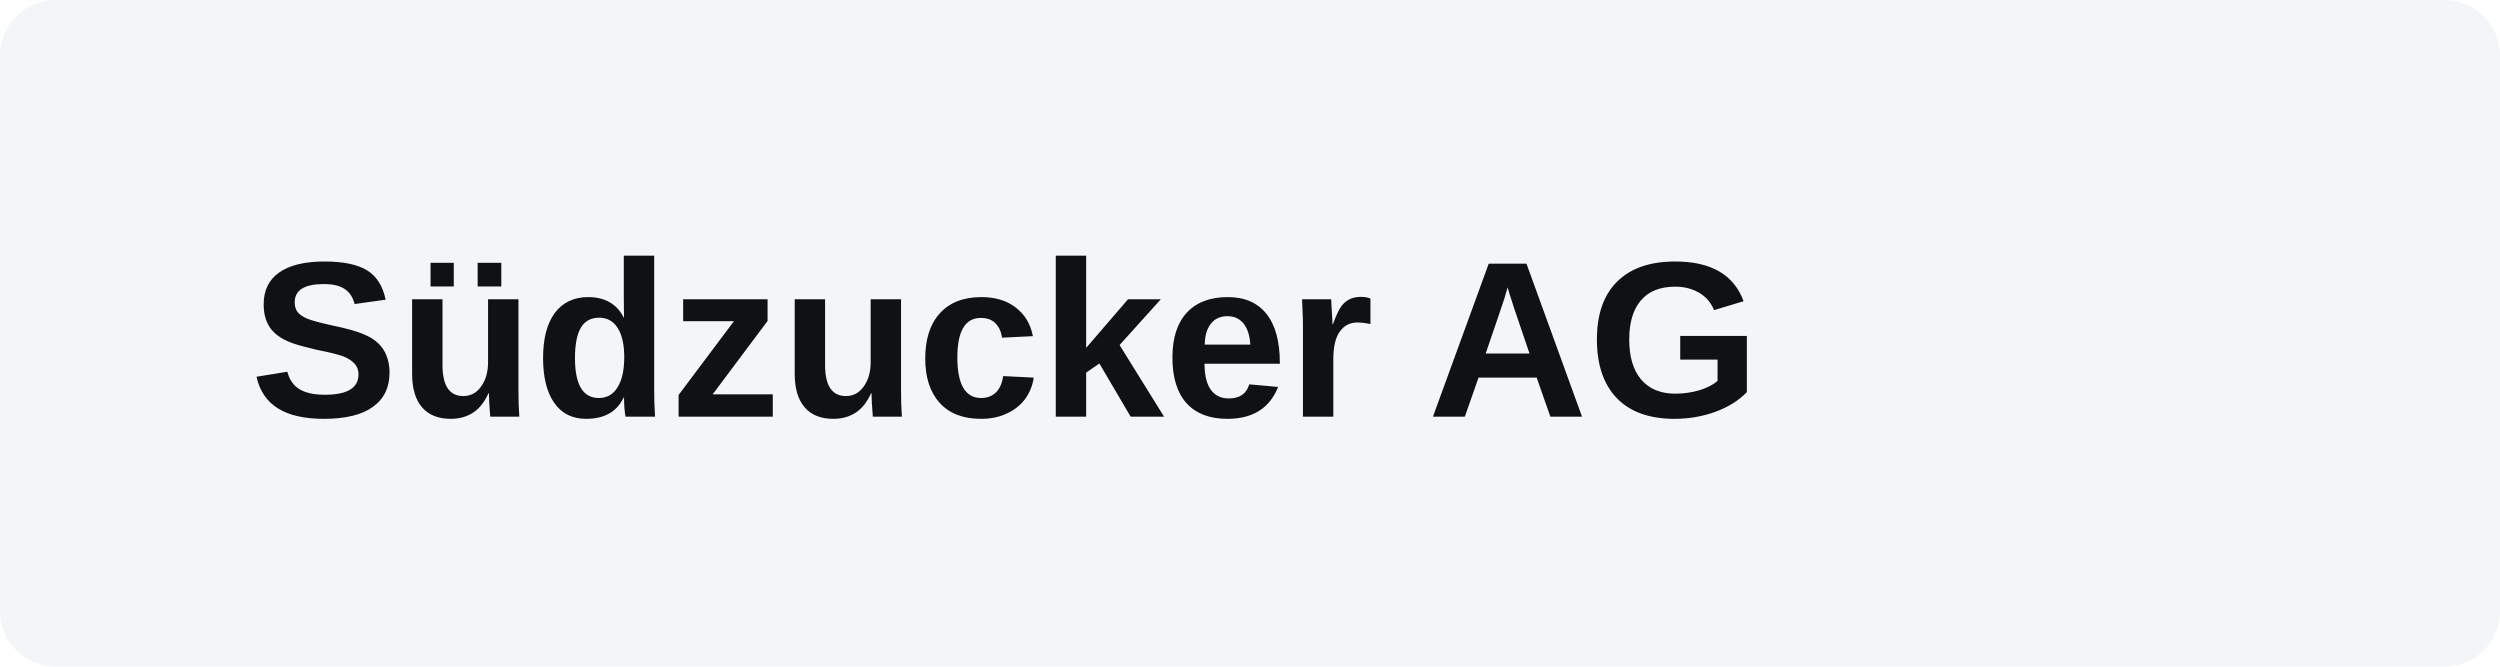
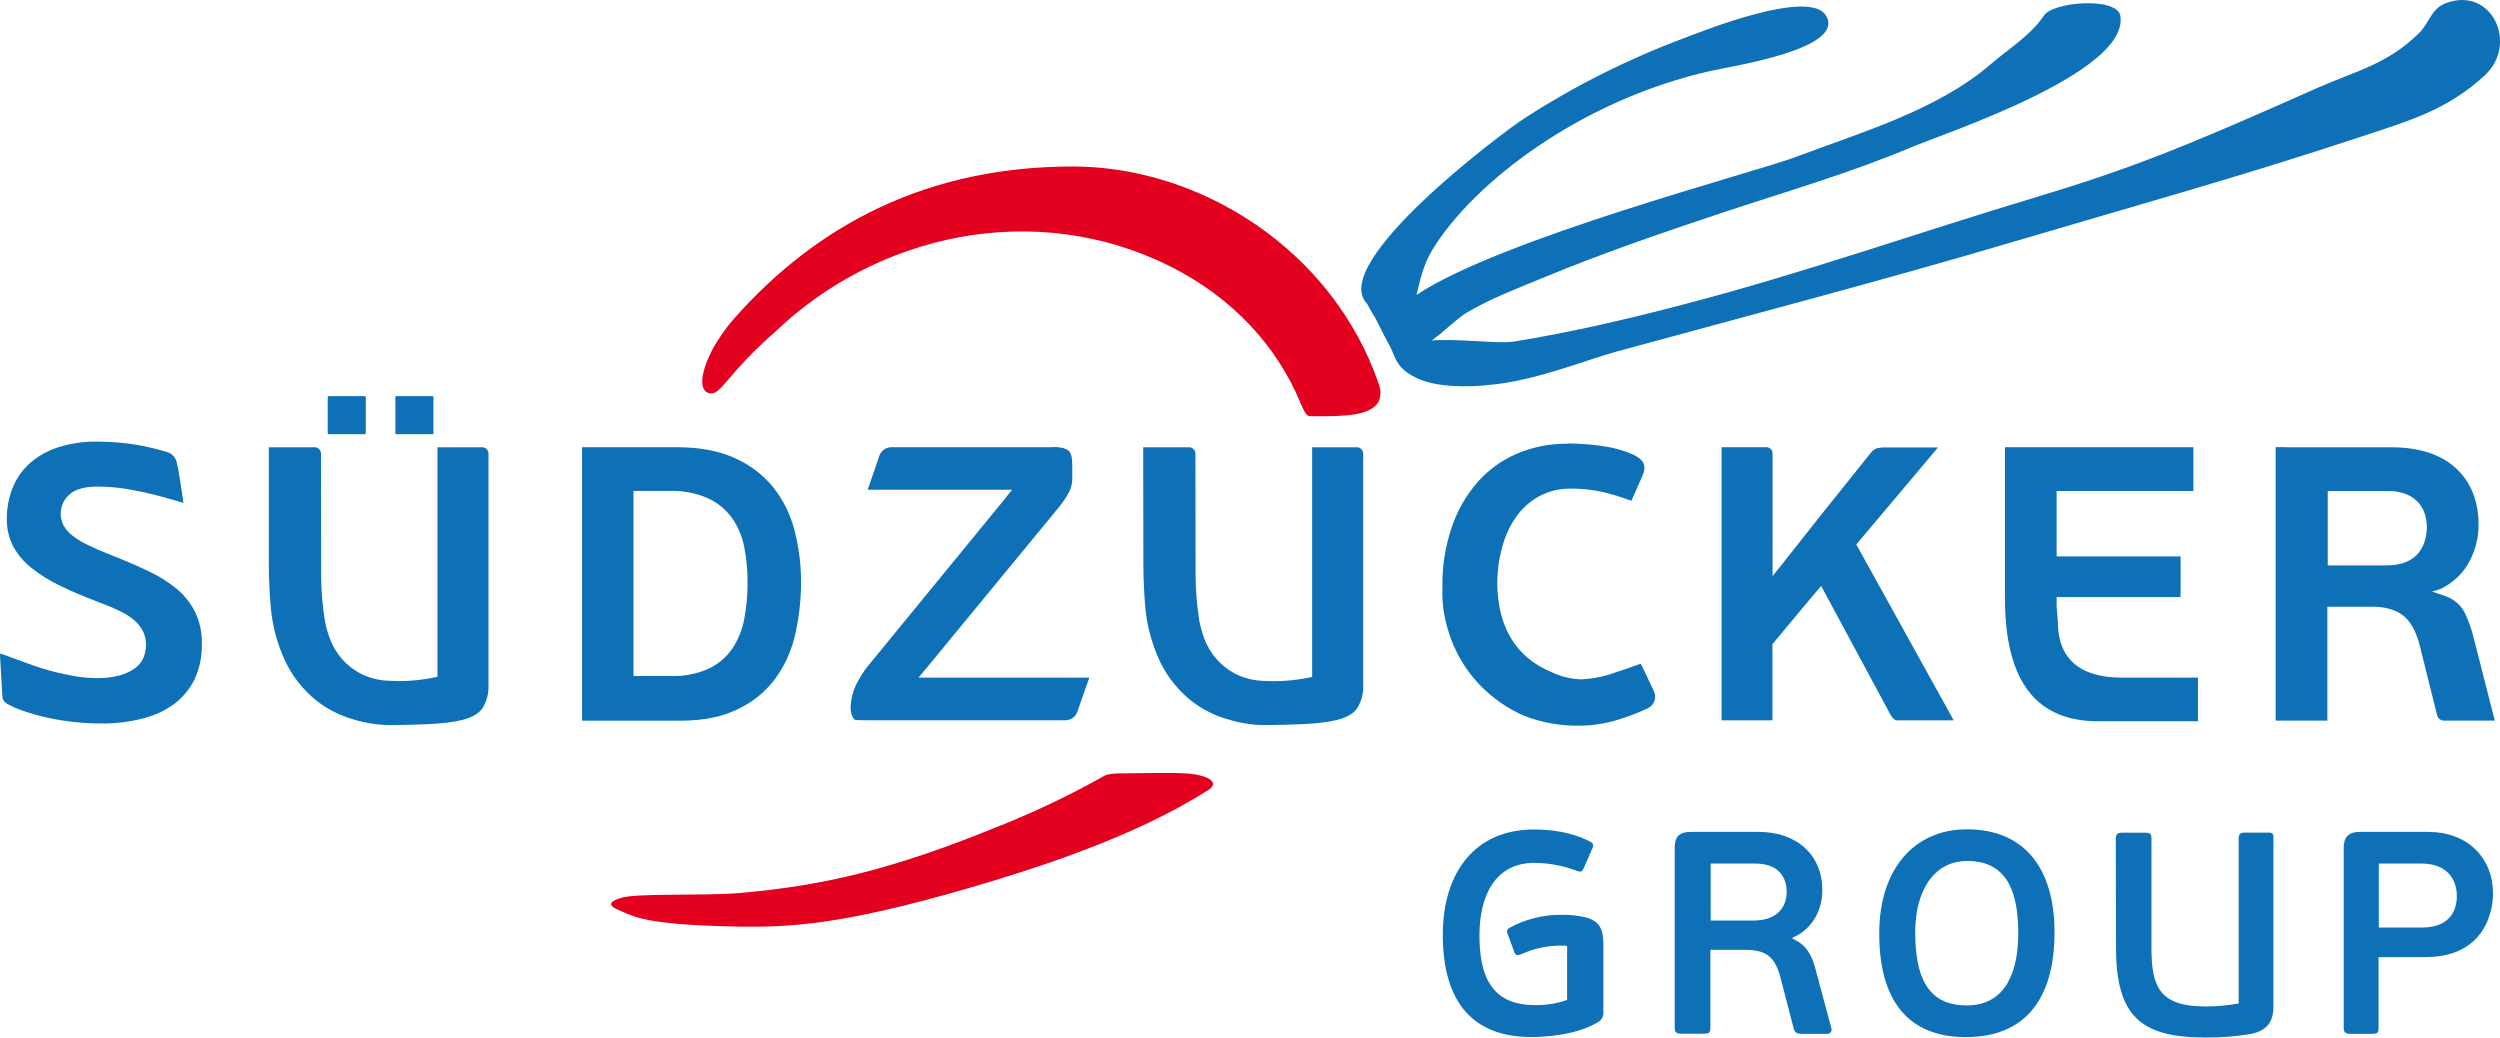
- <svg xmlns="http://www.w3.org/2000/svg" width="180" height="48" viewBox="0 0 180 48" role="img" aria-label="Freigegebenes Referenzlogo Platzhalter">
-   <rect width="180" height="48" rx="4" fill="#f3f5f7" />
-   <text x="18" y="30" font-family="Arial, sans-serif" font-size="16" font-weight="700" fill="#0f1114">Südzucker AG</text>
+ <svg xmlns="http://www.w3.org/2000/svg" viewBox="0 0 840.94 348.96">
+   <defs>
+     <style>.cls-1,.cls-3{fill:#0e71b8;}.cls-2{fill:#e3001f;}.cls-3{fill-rule:evenodd;}</style>
+   </defs>
+   <g id="Group">
+     <path class="cls-1" d="M527.14,336.37v-18.2a22.48,22.48,0,0,0-2.51-.09,32,32,0,0,0-12.49,2.71c-1.55.58-2.13.87-2.71-.39l-2.23-6.1c-.48-1.07-.39-1.65.77-2.32a36.18,36.18,0,0,1,16.85-4.27,35.56,35.56,0,0,1,7.26.59c5.62,1.06,7.26,3.58,7.26,9.49v22.55a3.53,3.53,0,0,1-1.84,3.49c-7.26,4.45-18.1,5-22.46,5-19.46,0-29.72-11.62-29.72-34.37,0-21.39,11.23-35.43,30.5-35.43,5.9,0,12.68.77,19,4.06,1.07.49,1.46,1.07.58,2.81l-2.61,6c-.58,1.25-.87,1.54-2.32,1.06a40.49,40.49,0,0,0-14.33-2.71c-13.46,0-18.49,11.42-18.49,24.4,0,13.26,3.77,23.43,18.58,23.43A31.37,31.37,0,0,0,527.14,336.37Z" />
+     <path class="cls-1" d="M616,345.76a1.45,1.45,0,0,1-1.26,2h-8.61c-1,0-2.23-.1-2.71-1.55l-4.65-17.91c-1.94-6.88-5.13-8.81-12-8.81H575.33v26.23c0,1.75-.48,2-2.23,2h-7.55c-1.45,0-2.22-.39-2.22-2V285.35c0-3.77,1.35-5.52,5.42-5.52h22.84c13,0,21.4,7.94,21.4,19.56,0,7.55-4.07,13.55-10,16v.39c4.55,1.94,6.39,5.33,7.65,10Zm-25.56-55.28h-15v19.17h14.33c7.84,0,11.23-4.35,11.23-9.68C601,296.1,599.15,290.48,590.43,290.48Z" />
+     <path class="cls-1" d="M661.27,348.86c-19.36,0-29.14-12.2-29.14-34.85,0-22.17,12.2-35.05,29.43-35.05,19.46,0,29.53,13.17,29.53,34.66C691.09,336,681.22,348.86,661.27,348.86Zm.49-59.25c-11.81,0-17.53,10.85-17.53,23.92,0,14.9,4.07,24.68,17.33,24.68s17.33-11.62,17.33-24.2C678.89,301.13,675.8,289.61,661.76,289.61Z" />
+     <path class="cls-1" d="M764.74,338.41c0,4.93-1.83,8.22-7.64,9.39A87.34,87.34,0,0,1,741.9,349c-21.79,0-30.11-7.17-30.11-30.21l-.1-36.69c0-1.65.77-2,2.23-2h7.55c1.74,0,2.23.29,2.23,2V319c0,13.26,3,19.55,18.2,19.55a62.86,62.86,0,0,0,11.13-1V282.06c0-1.65.68-2,2.23-2h7.55c1.74,0,1.93.29,1.93,2Z" />
+     <path class="cls-1" d="M800.09,345.76c0,1.75-.49,2-2.23,2H790.6c-1.45,0-2.23-.39-2.23-2V285.35c0-3.58,1.36-5.52,5.43-5.52h23c13,0,21.78,8.52,21.78,20.72,0,6.88-3.39,21.4-22.75,21.4H800.09Zm14.42-55.28H800.18V312h14.53c8.13,0,11.71-4.46,11.71-10.65C826.42,296.87,824.1,290.48,814.51,290.48Z" />
+   </g>
+   <g id="Südzucker">
+     <path class="cls-2" d="M463.86,129.37C448.34,84,403.74,56,360.87,56,312.24,56,275,75.32,246.76,107.35c-.46.53-1.41,1.69-2.34,2.85a73.47,73.47,0,0,0-4.67,7.14c-5.1,9.88-4.18,15-.42,15,3.4,0,6-7.24,21.38-20.69C295,78.8,347.85,66.94,393.16,89.37c21.64,10.7,36.6,27.42,44.35,46.32,1.15,2.61,1.93,4.32,3.1,4.32.32,0,3.69,0,5.2,0,4.26,0,9.58-.28,12.64-1.24,5.78-1.83,5.88-4.89,5.91-7.05A13.54,13.54,0,0,0,463.86,129.37Z" />
+     <path class="cls-2" d="M399.83,260.21c-5.4-.45-18.55-.06-22.6-.06a20.41,20.41,0,0,0-4.74.42,5.84,5.84,0,0,0-.9.34,294.37,294.37,0,0,1-29.46,14.47l-1.57.73.17-.13c-1.63.69-3.26,1.37-4.92,2-35.34,14.44-58.75,20-87.5,22.44-10.89.93-33.63,0-39.08,1.51-3.66,1-5.37,2.4-1.28,4.1,5,2.07,7.88,5,39.18,5.63,18.7.38,36.17-.6,78.41-12.84,22.49-6.52,48.69-15.19,70.52-27,2.69-1.51,4.58-2.58,6-3.38,1.63-1,3.23-1.95,4.8-2.95C410.52,262.67,405,260.64,399.83,260.21Z" />
+     <path class="cls-1" d="M399.92,150.43a2.17,2.17,0,0,1,2.19,2.2l.06,42a103.37,103.37,0,0,0,1.27,14.27,38.09,38.09,0,0,0,1.59,5.75,22.84,22.84,0,0,0,4.23,7.12,22.43,22.43,0,0,0,5.95,4.71,22.7,22.7,0,0,0,10,2.56l.45,0c.68,0,1.63.1,2.49.1a59,59,0,0,0,12.39-1.26l.32-.08.51-.11v-.52l0-.87V150.44h15.18a2.18,2.18,0,0,1,2,2.19v78.06a13.57,13.57,0,0,1-1.86,7.29c-1.16,1.88-3.46,3.28-6.8,4.16a44.22,44.22,0,0,1-5.76,1c-2.11.22-4.27.38-6.43.47s-4.28.16-6.1.2-3.4.07-4.59.07a41.77,41.77,0,0,1-14.23-2h-.05a35.51,35.51,0,0,1-12.4-6.45,38.14,38.14,0,0,1-10-12.62,54.5,54.5,0,0,1-5.16-19.45c-.17-2.14-.57-7.77-.57-13.77l-.05-35.69v-3.44h15.37" />
+     <path class="cls-1" d="M105.78,150.43a2.17,2.17,0,0,1,2.19,2.2l.06,42a103.37,103.37,0,0,0,1.27,14.27,38.09,38.09,0,0,0,1.59,5.75,22.84,22.84,0,0,0,4.23,7.12,22.43,22.43,0,0,0,5.95,4.71A22.7,22.7,0,0,0,131,229l.44,0c.69,0,1.63.1,2.5.1a58.93,58.93,0,0,0,12.38-1.26l.32-.08.51-.11V150.44h15.17a2.19,2.19,0,0,1,2,2.19v78.06a13.57,13.57,0,0,1-1.86,7.29c-1.17,1.88-3.46,3.28-6.81,4.16a43.64,43.64,0,0,1-5.76,1c-2.1.22-4.26.38-6.43.47s-4.27.16-6.09.2-3.4.07-4.59.07a41.72,41.72,0,0,1-14.23-2h0a35.65,35.65,0,0,1-12.41-6.45,38.15,38.15,0,0,1-10-12.62A54.3,54.3,0,0,1,91,203.34c-.17-2.14-.58-7.77-.58-13.77l0-35.69v-3.44h15.37" />
+     <path class="cls-3" d="M822.77,1.05c-5.08,1.91-5.51,6.62-9.14,10.16-10.85,10.63-21.36,12.67-34.69,18.61-43.69,19.47-61.8,26.81-94.64,36.68C645,78.3,606.21,92,566.55,102.34c-19,5-38.21,9.49-57.57,12.59-4.69.76-18.68-1.09-27.41-.4,4.25-3,8.53-7.42,11.8-9.36,8-4.75,16.86-8.08,25.36-11.6,19.75-8.19,39.79-15.09,60-21.82,21.43-7.13,43.39-13.44,64.31-22.26,11.05-4.66,73.2-25.08,70.2-44.12-1-6.49-22.67-4.86-25.75-.09-4.26,6.51-12.06,11.28-17.67,16.16-18,15.66-44.51,23.33-66,31.44-13.16,5-99.2,27.48-127.35,46.34,1.09-4.42,2.17-10,5.36-15.23,14-22.82,50.16-50.43,93.82-60.18,7.36-1.65,45.51-7.43,38.52-18.63-5.55-9-40.83,5-47.87,7.72a278.36,278.36,0,0,0-53.38,26.79c-8.07,5.26-66.33,49-53.06,62.48h0s1.77,3.27,2.19,3.85c.75,1,2.74,5.54,5.33,10.16,2.2,3.94,1.87,8,10.37,11.5s22.48,1.87,22.48,1.87h0c15.46-1.17,33.21-8.46,43.3-11.23C588.7,106,634,94.15,678.91,80.84c38.36-11.37,74.78-21.43,115-34.77,15.92-5.29,29-8.83,41.87-20.67C847.25,14.85,838.18-4.75,822.77,1.05Z" />
+     <path class="cls-1" d="M122.69,146.05H110.58a.35.35,0,0,1-.35-.35V133.59a.32.32,0,0,1,.35-.35h12.11a.34.34,0,0,1,.35.35V145.7A.34.34,0,0,1,122.69,146.05Z" />
+     <path class="cls-1" d="M145.45,146.05H133.34c-.33,0-.35-.35-.35-.35V133.59a.33.33,0,0,1,.35-.35h12.11a.34.34,0,0,1,.35.35V145.7A.34.34,0,0,1,145.45,146.05Z" />
+     <path class="cls-1" d="M831.94,214a40.84,40.84,0,0,0-3-8.15,11.35,11.35,0,0,0-5.83-5.12l-.48-.21L818.08,199l2-.6,1.17-.45.64-.34a21,21,0,0,0,8.76-8.76,26,26,0,0,0,3.08-12.33c0-7.93-2.56-14.32-7.6-19s-12.42-7.07-21.83-7.07H772.24c-1.84,0-3.66,0-5-.05l-1.67,0c-.1,0-.1.09-.1.13v91.76c0,.1.06.11.09.11v.31h0v-.31c.23,0,.57,0,1.67,0h14.44a6.47,6.47,0,0,1,1.13,0c.07,0,.07,0,.07-.11V204.08h15c4.32,0,7.79.95,10.31,2.83s4.45,5.23,5.69,9.91l5.94,23.86A2.37,2.37,0,0,0,822,242.4H838.1a8.39,8.39,0,0,1,.85,0h.11a.16.16,0,0,0,.11-.07c0-.21-.26-1-.34-1.34Zm-19.09-27.24c-2.32,2.27-5.68,3.42-10,3.42H783v-25h20.25a15.77,15.77,0,0,1,6.34,1.13,11,11,0,0,1,4.07,2.94,10.76,10.76,0,0,1,2.08,3.92,14.93,14.93,0,0,1,.59,4C816.36,180.76,815.18,184.47,812.85,186.74Z" />
+     <path class="cls-1" d="M32.91,148.54c2.46,0,5.08.13,7.78.4a78.7,78.7,0,0,1,8,1.19,76.81,76.81,0,0,1,7.5,1.93,4.58,4.58,0,0,1,3.28,3.58c.36,1.21,1.37,7.45,2.13,12.72a2.05,2.05,0,0,1,0,.79h0c-1.56-.5-3.08-.94-3.61-1.07-4.28-1.27-8.59-2.34-12.83-3.15a63.93,63.93,0,0,0-12.2-1.26c-4.44,0-7.56.85-9.52,2.6a8.6,8.6,0,0,0-2,10.6,11.57,11.57,0,0,0,3.09,3.43,29.16,29.16,0,0,0,5.18,3.1c2.06,1,4.64,2.13,7.66,3.32,4.56,1.78,8.81,3.62,12.65,5.45a43.72,43.72,0,0,1,9.61,6.07A24.73,24.73,0,0,1,65.7,206a23.75,23.75,0,0,1,2.2,10.66,26.77,26.77,0,0,1-2.41,11.76,23.07,23.07,0,0,1-6.71,8.23,30.13,30.13,0,0,1-10.62,5,54.07,54.07,0,0,1-14,1.71c-2.83,0-5.83-.15-8.93-.46A83.15,83.15,0,0,1,16,241.42a70,70,0,0,1-9-2.58A31,31,0,0,1,2.86,237C2.65,236.93.8,236,.8,234.26c0-.28-.66-11.35-.79-13.58,0-.66.08-.83.12-.83h0a1,1,0,0,1,.34.08l2.19.81c2.76,1,6.93,2.55,8.52,3.11,2.22.79,4.53,1.49,6.86,2.08s4.74,1.11,7.2,1.53a44.28,44.28,0,0,0,7.4.63,28,28,0,0,0,7.52-.88,16.24,16.24,0,0,0,5.14-2.36,8.54,8.54,0,0,0,3-3.71,11.35,11.35,0,0,0,.8-4.22,10.34,10.34,0,0,0-.9-4.36,12.13,12.13,0,0,0-2.83-3.73,21.49,21.49,0,0,0-5-3.25c-2-1-4.48-2-7.41-3.12-4.73-1.78-9.07-3.63-12.89-5.5a49.37,49.37,0,0,1-9.72-6.11,23.51,23.51,0,0,1-6-7.22,19.63,19.63,0,0,1-2.05-9.2,27.61,27.61,0,0,1,1.86-10.12,22.32,22.32,0,0,1,5.5-8.15,26.51,26.51,0,0,1,9.45-5.55,41.77,41.77,0,0,1,13.83-2.07m26.54,7.1c.36,1.21,1.37,7.45,2.13,12.72" />
+     <path class="cls-1" d="M195.8,242.42h33.33c7.46,0,14-1.34,19.31-4a33.45,33.45,0,0,0,12.36-10.15,40.1,40.1,0,0,0,6.65-14.73,77.69,77.69,0,0,0,2-17.67,68.74,68.74,0,0,0-2.25-17.7A38.56,38.56,0,0,0,260,163.79a35,35,0,0,0-12.84-9.71c-5.28-2.42-11.85-3.65-19.53-3.65H195.8Zm17.3-15.66V165.14h12.26a29.81,29.81,0,0,1,12.66,2.4,20.91,20.91,0,0,1,8.18,6.65,25.48,25.48,0,0,1,4.14,9.8,59.05,59.05,0,0,1,1.12,11.88,64.08,64.08,0,0,1-1.11,12.33,26.76,26.76,0,0,1-4.07,10.06,20.21,20.21,0,0,1-8.05,6.74,29,29,0,0,1-12.46,2.4H213.1Z" />
+     <path class="cls-1" d="M590.23,150.43h3.1c.48,0,.66,0,.75,0a2.06,2.06,0,0,1,2.17,2.19v41.16l1.14-1.42,1.87-2.32.51-.65,12.76-16.15,16.93-21.13a4.25,4.25,0,0,1,1.7-1.27,11.94,11.94,0,0,1,3.42-.32H651.9l-26.74,31.73-.46.55-.28.33.21.39.34.62,31.62,57.11v0h0l.13.25v0l0,0a3.52,3.52,0,0,1,.39.81,1.46,1.46,0,0,1-.34,0H638.39a2,2,0,0,1-1.65-.73,1.59,1.59,0,0,0-.13-.13,12.31,12.31,0,0,1-1-1.61l-21.86-40.59-.72-1.34-.45-.83-.6.73-1,1.16-14.39,17.24-.24.29-.15.18v25.63H579.09c0-.17,0-.39,0-.66V150.43h11.14" />
+     <path class="cls-1" d="M737.8,150.43v14.73h-46l0,22h41.7v13.68h-41.7v3l.41,5.36c0,12.25,7.35,18.72,21.26,18.72h24.82c.63,0,.77,0,.88,0h.18v14.69l-33.74,0c-9.3,0-16.6-2.79-21.72-8.29-6.28-6.76-9.46-17.8-9.46-32.83V173.93c0-1.56,0-23.5,0-23.5H737.8" />
+     <path class="cls-1" d="M527.38,149.18a78.58,78.58,0,0,1,13.34,1.13,38.53,38.53,0,0,1,8.8,2.67c3.61,1.83,4.4,3.76,2.94,7.12s-3,6.71-3,6.75c-.27.63-.58,1.32-.71,1.6-.29-.1-.8-.27-1.28-.45a72.3,72.3,0,0,0-9.35-2.72,48.14,48.14,0,0,0-9.75-.92,21.67,21.67,0,0,0-10.69,2.6,23.19,23.19,0,0,0-7.77,7,32.18,32.18,0,0,0-4.68,10.35,45.35,45.35,0,0,0-1.56,12.77c.52,21,13.53,26.89,17.8,28.82l.71.33a25.22,25.22,0,0,0,9.63,2.28h.15A37.59,37.59,0,0,0,541,227l2.95-1c2.3-.76,4.46-1.48,6.51-2.24l1.47-.51h0l.07.14a10.88,10.88,0,0,0,.58,1.16s2.25,4.83,3.72,7.88a4.31,4.31,0,0,1-1.67,5.63,63.78,63.78,0,0,1-8.69,3.49,44.78,44.78,0,0,1-14.34,2.55,49,49,0,0,1-18.65-3.22c-5.48-2.25-23.67-11.52-27.43-35.92a45.92,45.92,0,0,1-.33-7v-.79a59.43,59.43,0,0,1,3.11-19.75,45.71,45.71,0,0,1,8.6-15.12,37.26,37.26,0,0,1,13.24-9.65,42.79,42.79,0,0,1,17.25-3.4" />
+     <path class="cls-1" d="M354.21,150.34c2.47,0,4.21.42,5.16,1.23s1.32,2.41,1.32,4.84v4.48a9.92,9.92,0,0,1-1.28,5,32.73,32.73,0,0,1-3.1,4.58l-44.25,53.76-2.22,2.65-.89,1.06h1.38l3.29,0h52.77l-.09.34-3.86,11a4.22,4.22,0,0,1-4.06,3H292.14c-2.83,0-4.42,0-4.77-.29-.84-1-1.28-2.15-1.24-4.39a19.86,19.86,0,0,1,2.76-9,30.62,30.62,0,0,1,3-4.49l45.71-55.81,2-2.51.85-1.05h-1.35l-3,0H291.86c.08-.27.2-.59.3-.85l3.69-10.73a4.33,4.33,0,0,1,3.88-2.74h54.48" />
+   </g>
</svg>
